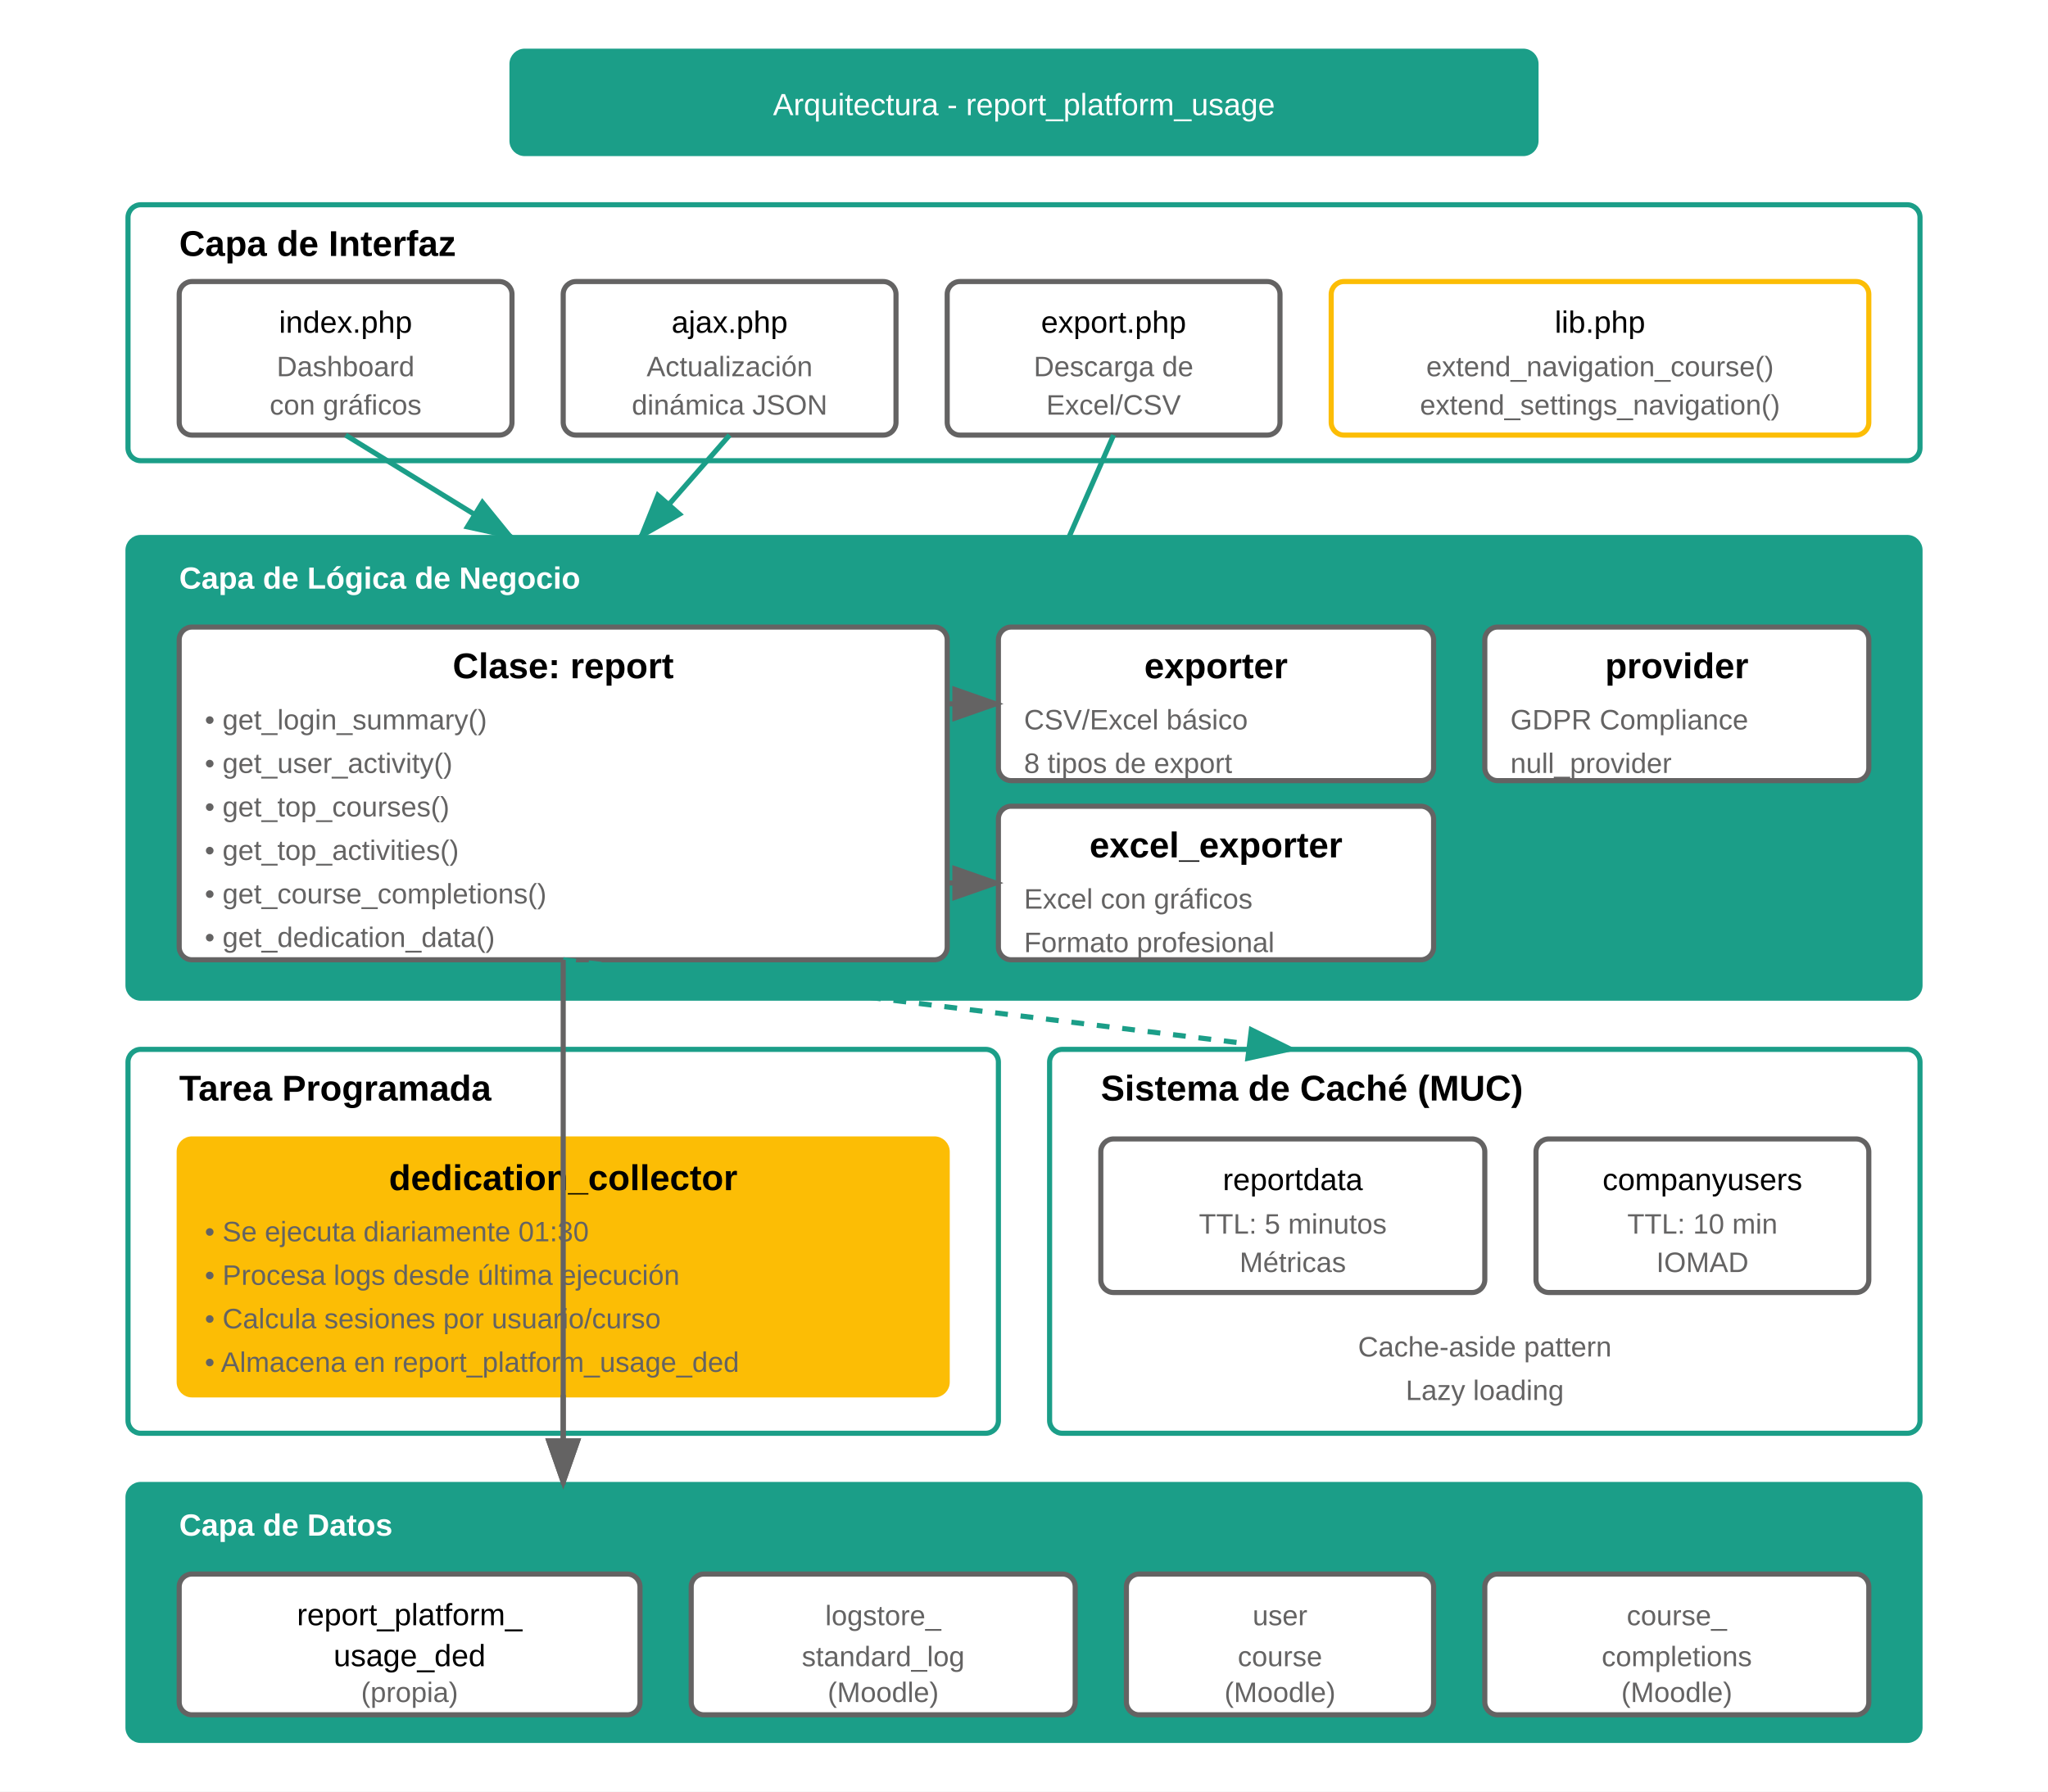
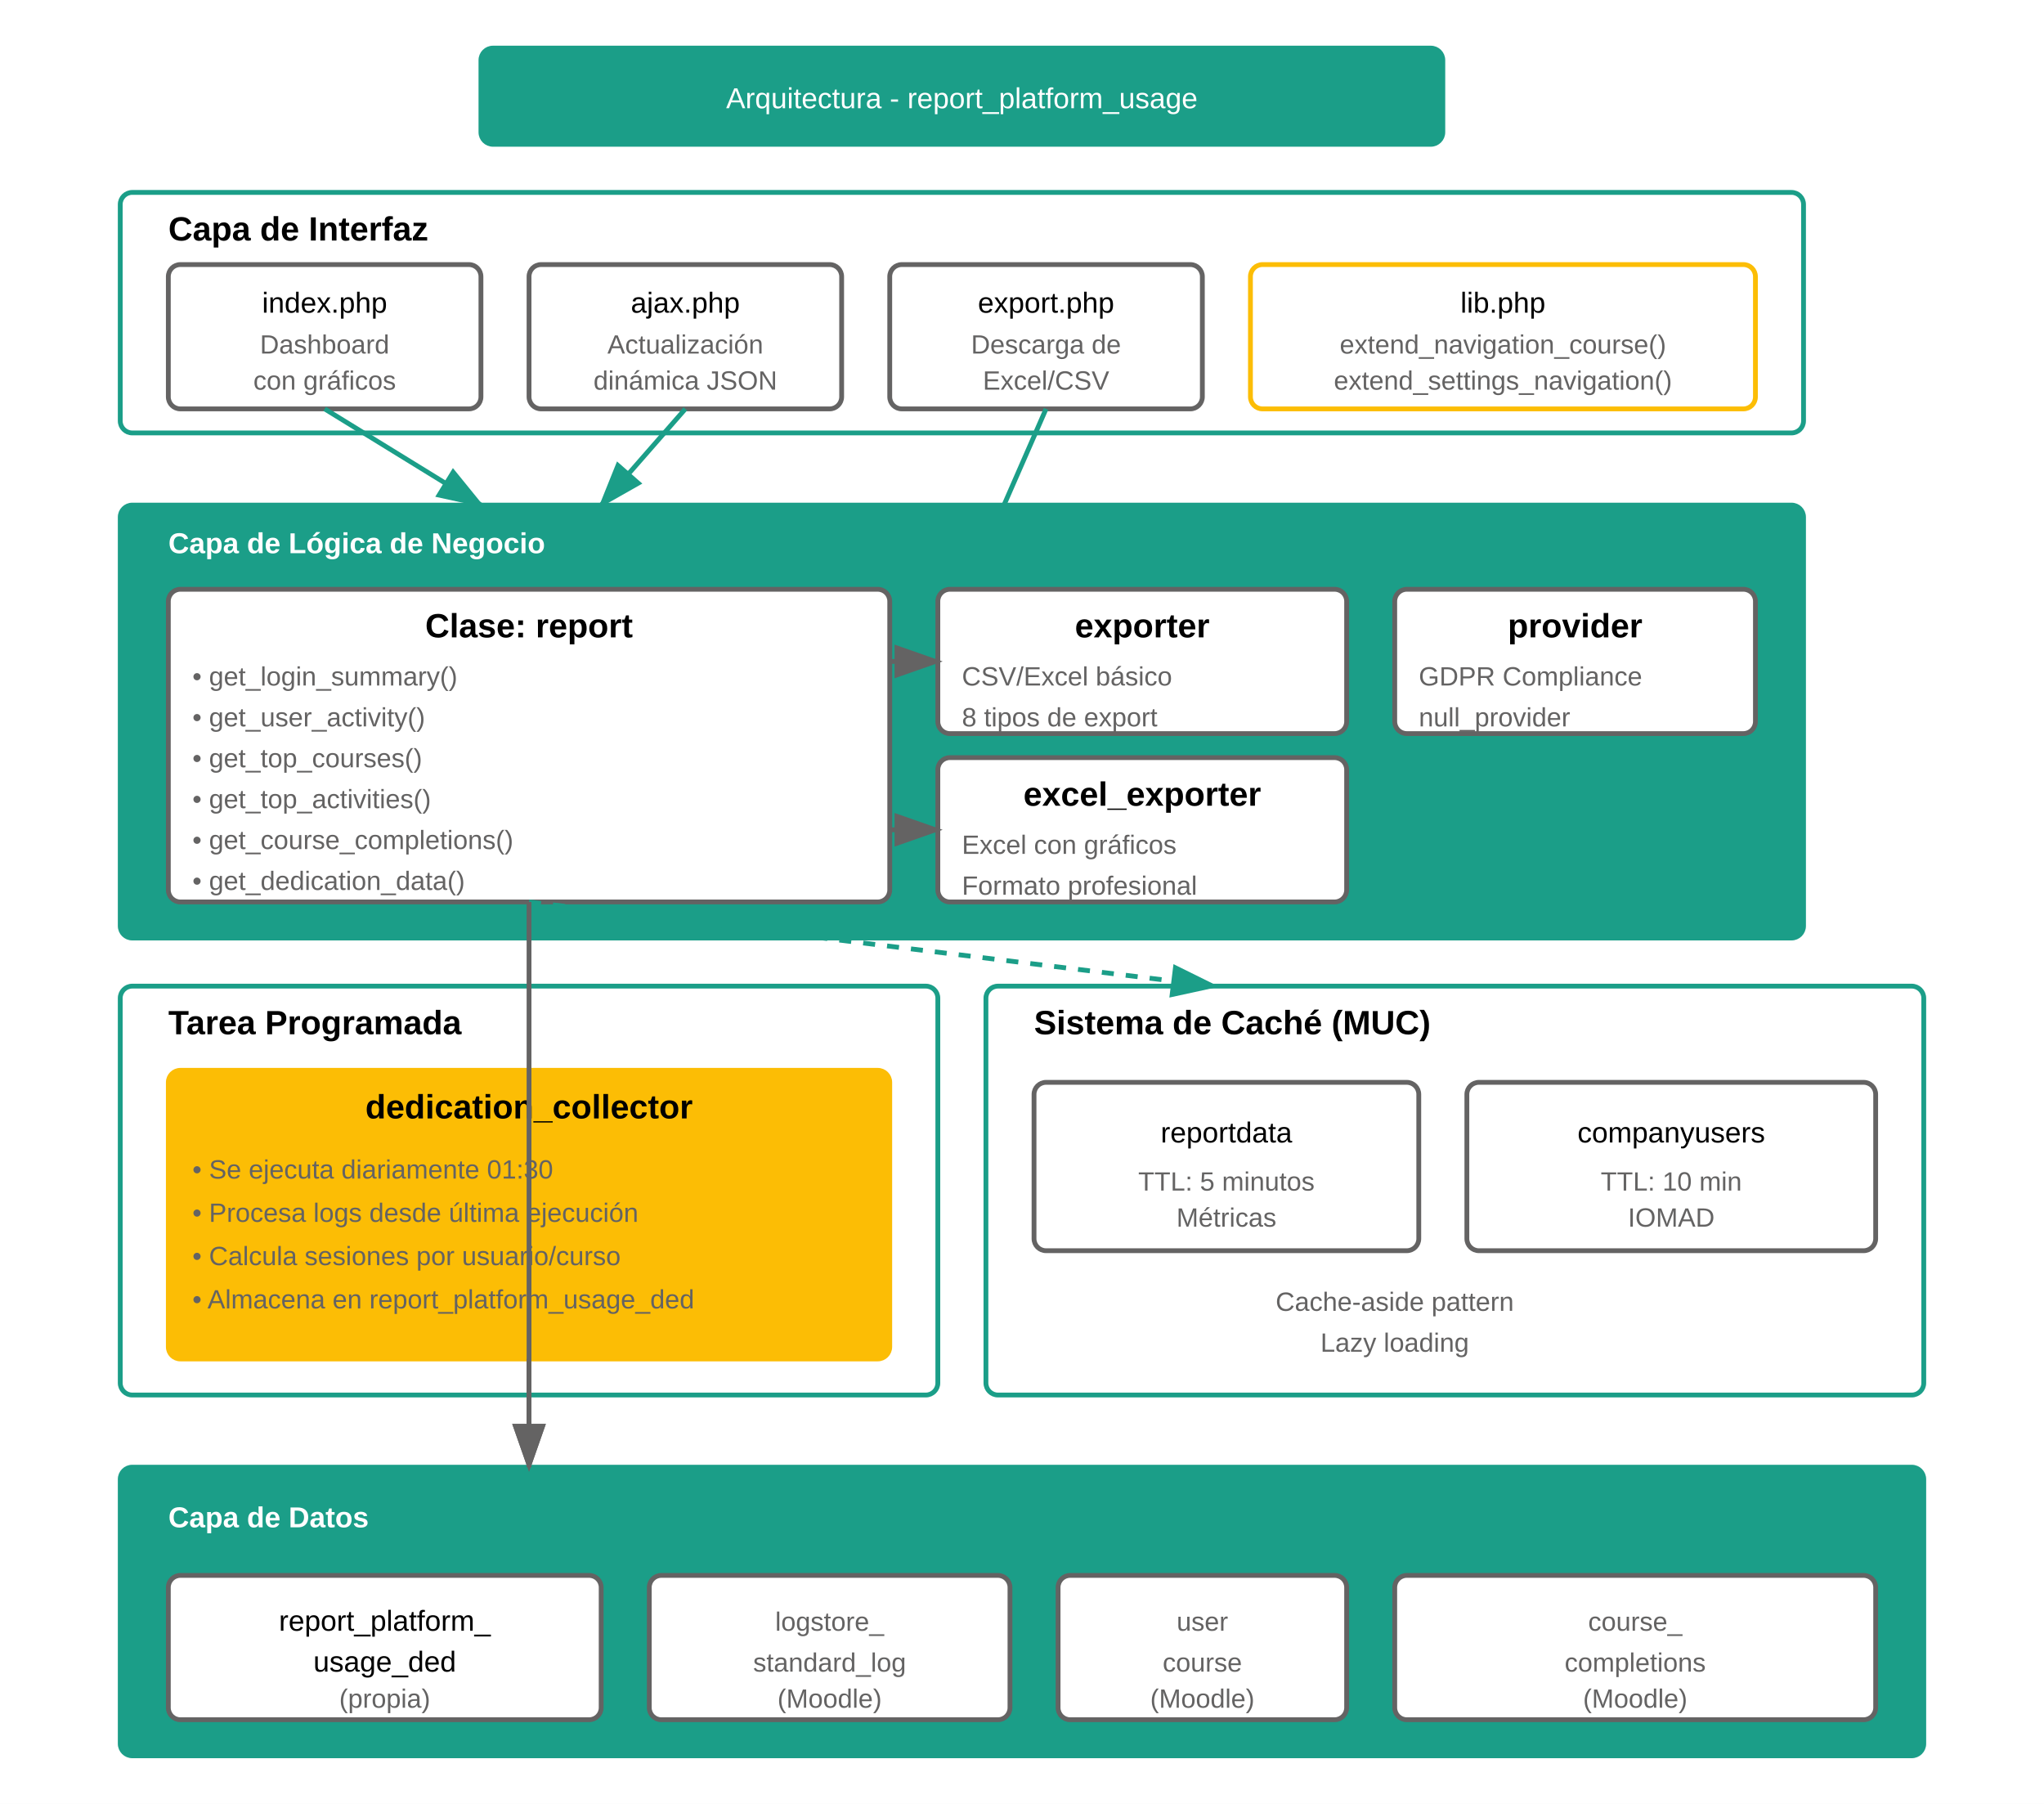
- <svg xmlns="http://www.w3.org/2000/svg" viewBox="0 0 800 700" width="800" height="700">
+ <svg xmlns="http://www.w3.org/2000/svg" viewBox="0 0 850 750" width="850" height="750">
  <defs>
    <marker id="arrowhead" markerWidth="10" markerHeight="7" refX="9" refY="3.5" orient="auto">
      <polygon points="0 0, 10 3.5, 0 7" fill="#646363" />
    </marker>
    <marker id="arrowhead-green" markerWidth="10" markerHeight="7" refX="9" refY="3.5" orient="auto">
      <polygon points="0 0, 10 3.5, 0 7" fill="#1B9E88" />
    </marker>
    <style>
      .box-main { fill: #FFFFFF; stroke: #1B9E88; stroke-width: 2; }
      .box-secondary { fill: #FFFFFF; stroke: #646363; stroke-width: 2; }
      .box-action { fill: #FFFFFF; stroke: #FCBD05; stroke-width: 2; }
      .box-filled-green { fill: #1B9E88; stroke: #1B9E88; stroke-width: 2; }
      .box-filled-yellow { fill: #FCBD05; stroke: #FCBD05; stroke-width: 2; }
      .text-title { font-family: Arial, sans-serif; font-size: 14px; font-weight: bold; fill: #000000; }
      .text-normal { font-family: Arial, sans-serif; font-size: 12px; fill: #000000; }
      .text-small { font-family: Arial, sans-serif; font-size: 11px; fill: #646363; }
      .text-white { font-family: Arial, sans-serif; font-size: 12px; fill: #FFFFFF; }
      .line { stroke: #646363; stroke-width: 2; fill: none; }
      .line-green { stroke: #1B9E88; stroke-width: 2; fill: none; }
    </style>
  </defs>
-   <rect width="800" height="700" fill="#FFFFFF" />
+   <rect width="850" height="750" fill="#FFFFFF" />
  <rect x="200" y="20" width="400" height="40" rx="5" ry="5" class="box-filled-green" />
  <text x="400" y="45" class="text-white" text-anchor="middle" font-size="16">Arquitectura - report_platform_usage</text>
  <rect x="50" y="80" width="700" height="100" rx="5" ry="5" class="box-main" />
  <text x="70" y="100" class="text-title">Capa de Interfaz</text>
  <rect x="70" y="110" width="130" height="60" rx="5" ry="5" class="box-secondary" />
  <text x="135" y="130" class="text-normal" text-anchor="middle">index.php</text>
  <text x="135" y="147" class="text-small" text-anchor="middle">Dashboard</text>
  <text x="135" y="162" class="text-small" text-anchor="middle">con gráficos</text>
  <rect x="220" y="110" width="130" height="60" rx="5" ry="5" class="box-secondary" />
  <text x="285" y="130" class="text-normal" text-anchor="middle">ajax.php</text>
  <text x="285" y="147" class="text-small" text-anchor="middle">Actualización</text>
  <text x="285" y="162" class="text-small" text-anchor="middle">dinámica JSON</text>
  <rect x="370" y="110" width="130" height="60" rx="5" ry="5" class="box-secondary" />
  <text x="435" y="130" class="text-normal" text-anchor="middle">export.php</text>
  <text x="435" y="147" class="text-small" text-anchor="middle">Descarga de</text>
  <text x="435" y="162" class="text-small" text-anchor="middle">Excel/CSV</text>
  <rect x="520" y="110" width="210" height="60" rx="5" ry="5" class="box-action" />
  <text x="625" y="130" class="text-normal" text-anchor="middle">lib.php</text>
  <text x="625" y="147" class="text-small" text-anchor="middle">extend_navigation_course()</text>
  <text x="625" y="162" class="text-small" text-anchor="middle">extend_settings_navigation()</text>
  <line x1="135" y1="170" x2="200" y2="210" class="line-green" marker-end="url(#arrowhead-green)" />
  <line x1="285" y1="170" x2="250" y2="210" class="line-green" marker-end="url(#arrowhead-green)" />
  <line x1="435" y1="170" x2="400" y2="250" class="line-green" marker-end="url(#arrowhead-green)" />
  <rect x="50" y="210" width="700" height="180" rx="5" ry="5" class="box-filled-green" />
  <text x="70" y="230" class="text-white" font-weight="bold">Capa de Lógica de Negocio</text>
  <rect x="70" y="245" width="300" height="130" rx="5" ry="5" class="box-secondary" />
  <text x="220" y="265" class="text-title" text-anchor="middle">Clase: report</text>
  <text x="80" y="285" class="text-small">• get_login_summary()</text>
  <text x="80" y="302" class="text-small">• get_user_activity()</text>
  <text x="80" y="319" class="text-small">• get_top_courses()</text>
  <text x="80" y="336" class="text-small">• get_top_activities()</text>
  <text x="80" y="353" class="text-small">• get_course_completions()</text>
  <text x="80" y="370" class="text-small">• get_dedication_data()</text>
  <rect x="390" y="245" width="170" height="60" rx="5" ry="5" class="box-secondary" />
  <text x="475" y="265" class="text-title" text-anchor="middle">exporter</text>
  <text x="400" y="285" class="text-small">CSV/Excel básico</text>
  <text x="400" y="302" class="text-small">8 tipos de export</text>
  <rect x="390" y="315" width="170" height="60" rx="5" ry="5" class="box-secondary" />
  <text x="475" y="335" class="text-title" text-anchor="middle">excel_exporter</text>
  <text x="400" y="355" class="text-small">Excel con gráficos</text>
  <text x="400" y="372" class="text-small">Formato profesional</text>
  <rect x="580" y="245" width="150" height="60" rx="5" ry="5" class="box-secondary" />
  <text x="655" y="265" class="text-title" text-anchor="middle">provider</text>
  <text x="590" y="285" class="text-small">GDPR Compliance</text>
  <text x="590" y="302" class="text-small">null_provider</text>
  <line x1="370" y1="275" x2="390" y2="275" class="line" marker-end="url(#arrowhead)" />
  <line x1="370" y1="345" x2="390" y2="345" class="line" marker-end="url(#arrowhead)" />
-   <rect x="50" y="410" width="340" height="150" rx="5" ry="5" class="box-main" />
+   <rect x="50" y="410" width="340" height="170" rx="5" ry="5" class="box-main" />
  <text x="70" y="430" class="text-title">Tarea Programada</text>
-   <rect x="70" y="445" width="300" height="100" rx="5" ry="5" class="box-filled-yellow" />
+   <rect x="70" y="445" width="300" height="120" rx="5" ry="5" class="box-filled-yellow" />
  <text x="220" y="465" class="text-title" text-anchor="middle">dedication_collector</text>
-   <text x="80" y="485" class="text-small">• Se ejecuta diariamente 01:30</text>
-   <text x="80" y="502" class="text-small">• Procesa logs desde última ejecución</text>
-   <text x="80" y="519" class="text-small">• Calcula sesiones por usuario/curso</text>
-   <text x="80" y="536" class="text-small">• Almacena en report_platform_usage_ded</text>
-   <line x1="220" y1="545" x2="220" y2="580" class="line" marker-end="url(#arrowhead)" />
-   <rect x="410" y="410" width="340" height="150" rx="5" ry="5" class="box-main" />
+   <text x="80" y="490" class="text-small">• Se ejecuta diariamente 01:30</text>
+   <text x="80" y="508" class="text-small">• Procesa logs desde última ejecución</text>
+   <text x="80" y="526" class="text-small">• Calcula sesiones por usuario/curso</text>
+   <text x="80" y="544" class="text-small">• Almacena en report_platform_usage_ded</text>
+   <line x1="220" y1="565" x2="220" y2="610" class="line" marker-end="url(#arrowhead)" />
+   <rect x="410" y="410" width="390" height="170" rx="5" ry="5" class="box-main" />
  <text x="430" y="430" class="text-title">Sistema de Caché (MUC)</text>
-   <rect x="430" y="445" width="150" height="60" rx="5" ry="5" class="box-secondary" />
-   <text x="505" y="465" class="text-normal" text-anchor="middle">reportdata</text>
-   <text x="505" y="482" class="text-small" text-anchor="middle">TTL: 5 minutos</text>
-   <text x="505" y="497" class="text-small" text-anchor="middle">Métricas</text>
-   <rect x="600" y="445" width="130" height="60" rx="5" ry="5" class="box-secondary" />
-   <text x="665" y="465" class="text-normal" text-anchor="middle">companyusers</text>
-   <text x="665" y="482" class="text-small" text-anchor="middle">TTL: 10 min</text>
-   <text x="665" y="497" class="text-small" text-anchor="middle">IOMAD</text>
-   <text x="580" y="530" class="text-small" text-anchor="middle">Cache-aside pattern</text>
-   <text x="580" y="547" class="text-small" text-anchor="middle">Lazy loading</text>
+   <rect x="430" y="450" width="160" height="70" rx="5" ry="5" class="box-secondary" />
+   <text x="510" y="475" class="text-normal" text-anchor="middle">reportdata</text>
+   <text x="510" y="495" class="text-small" text-anchor="middle">TTL: 5 minutos</text>
+   <text x="510" y="510" class="text-small" text-anchor="middle">Métricas</text>
+   <rect x="610" y="450" width="170" height="70" rx="5" ry="5" class="box-secondary" />
+   <text x="695" y="475" class="text-normal" text-anchor="middle">companyusers</text>
+   <text x="695" y="495" class="text-small" text-anchor="middle">TTL: 10 min</text>
+   <text x="695" y="510" class="text-small" text-anchor="middle">IOMAD</text>
+   <text x="580" y="545" class="text-small" text-anchor="middle">Cache-aside pattern</text>
+   <text x="580" y="562" class="text-small" text-anchor="middle">Lazy loading</text>
  <line x1="220" y1="375" x2="505" y2="410" class="line-green" marker-end="url(#arrowhead-green)" stroke-dasharray="5,5" />
-   <rect x="50" y="580" width="700" height="100" rx="5" ry="5" class="box-filled-green" />
-   <text x="70" y="600" class="text-white" font-weight="bold">Capa de Datos</text>
-   <rect x="70" y="615" width="180" height="55" rx="5" ry="5" class="box-secondary" />
-   <text x="160" y="635" class="text-normal" text-anchor="middle">report_platform_</text>
-   <text x="160" y="651" class="text-normal" text-anchor="middle">usage_ded</text>
-   <text x="160" y="665" class="text-small" text-anchor="middle">(propia)</text>
-   <rect x="270" y="615" width="150" height="55" rx="5" ry="5" class="box-secondary" />
-   <text x="345" y="635" class="text-small" text-anchor="middle">logstore_</text>
-   <text x="345" y="651" class="text-small" text-anchor="middle">standard_log</text>
-   <text x="345" y="665" class="text-small" text-anchor="middle">(Moodle)</text>
-   <rect x="440" y="615" width="120" height="55" rx="5" ry="5" class="box-secondary" />
-   <text x="500" y="635" class="text-small" text-anchor="middle">user</text>
-   <text x="500" y="651" class="text-small" text-anchor="middle">course</text>
-   <text x="500" y="665" class="text-small" text-anchor="middle">(Moodle)</text>
-   <rect x="580" y="615" width="150" height="55" rx="5" ry="5" class="box-secondary" />
-   <text x="655" y="635" class="text-small" text-anchor="middle">course_</text>
-   <text x="655" y="651" class="text-small" text-anchor="middle">completions</text>
-   <text x="655" y="665" class="text-small" text-anchor="middle">(Moodle)</text>
-   <line x1="220" y1="375" x2="220" y2="580" class="line" marker-end="url(#arrowhead)" />
+   <rect x="50" y="610" width="750" height="120" rx="5" ry="5" class="box-filled-green" />
+   <text x="70" y="635" class="text-white" font-weight="bold">Capa de Datos</text>
+   <rect x="70" y="655" width="180" height="60" rx="5" ry="5" class="box-secondary" />
+   <text x="160" y="678" class="text-normal" text-anchor="middle">report_platform_</text>
+   <text x="160" y="695" class="text-normal" text-anchor="middle">usage_ded</text>
+   <text x="160" y="710" class="text-small" text-anchor="middle">(propia)</text>
+   <rect x="270" y="655" width="150" height="60" rx="5" ry="5" class="box-secondary" />
+   <text x="345" y="678" class="text-small" text-anchor="middle">logstore_</text>
+   <text x="345" y="695" class="text-small" text-anchor="middle">standard_log</text>
+   <text x="345" y="710" class="text-small" text-anchor="middle">(Moodle)</text>
+   <rect x="440" y="655" width="120" height="60" rx="5" ry="5" class="box-secondary" />
+   <text x="500" y="678" class="text-small" text-anchor="middle">user</text>
+   <text x="500" y="695" class="text-small" text-anchor="middle">course</text>
+   <text x="500" y="710" class="text-small" text-anchor="middle">(Moodle)</text>
+   <rect x="580" y="655" width="200" height="60" rx="5" ry="5" class="box-secondary" />
+   <text x="680" y="678" class="text-small" text-anchor="middle">course_</text>
+   <text x="680" y="695" class="text-small" text-anchor="middle">completions</text>
+   <text x="680" y="710" class="text-small" text-anchor="middle">(Moodle)</text>
+   <line x1="220" y1="375" x2="220" y2="610" class="line" marker-end="url(#arrowhead)" />
</svg>
